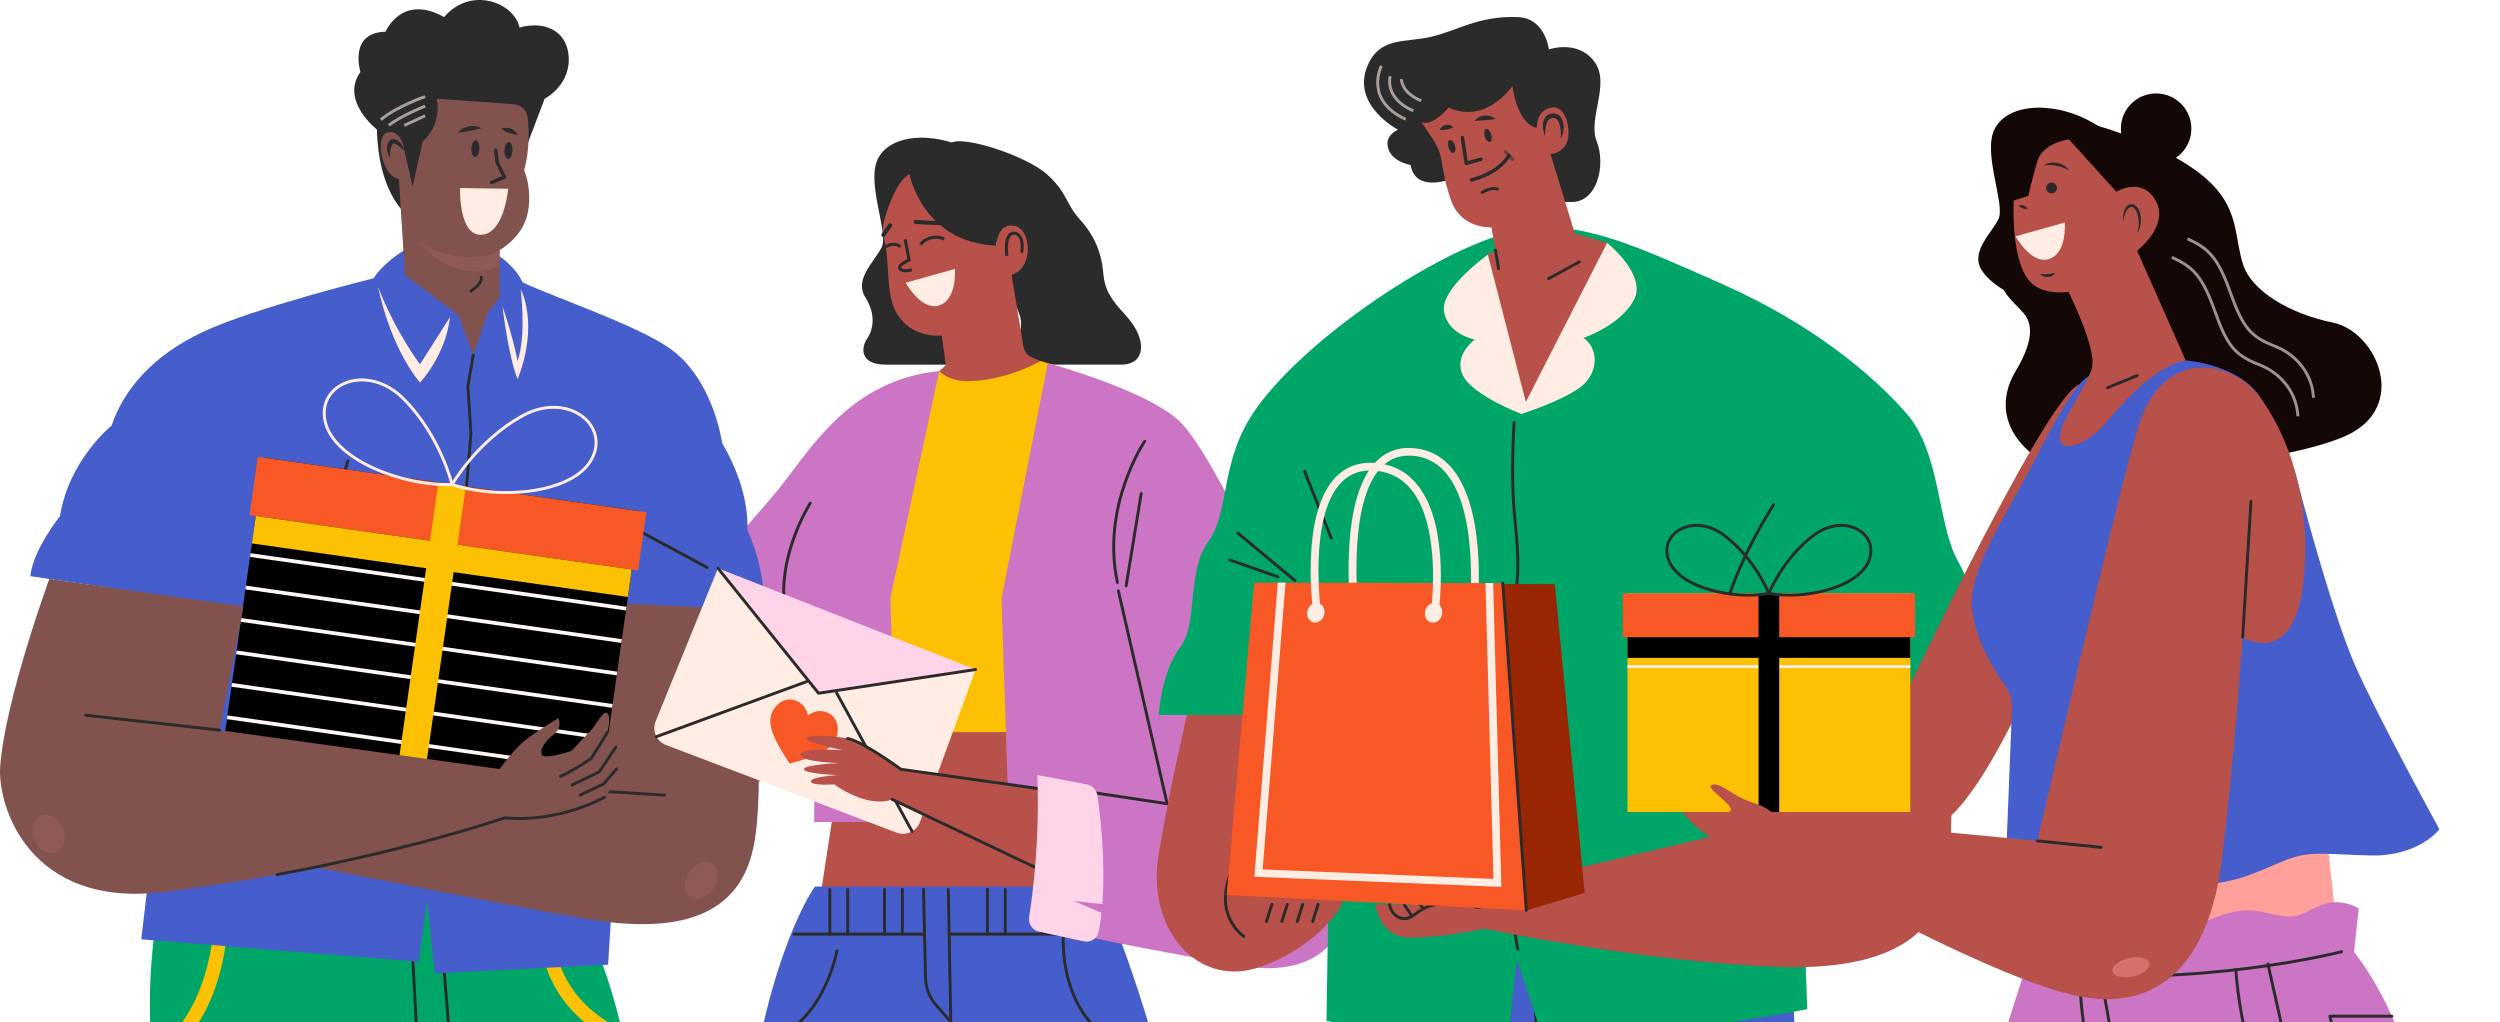
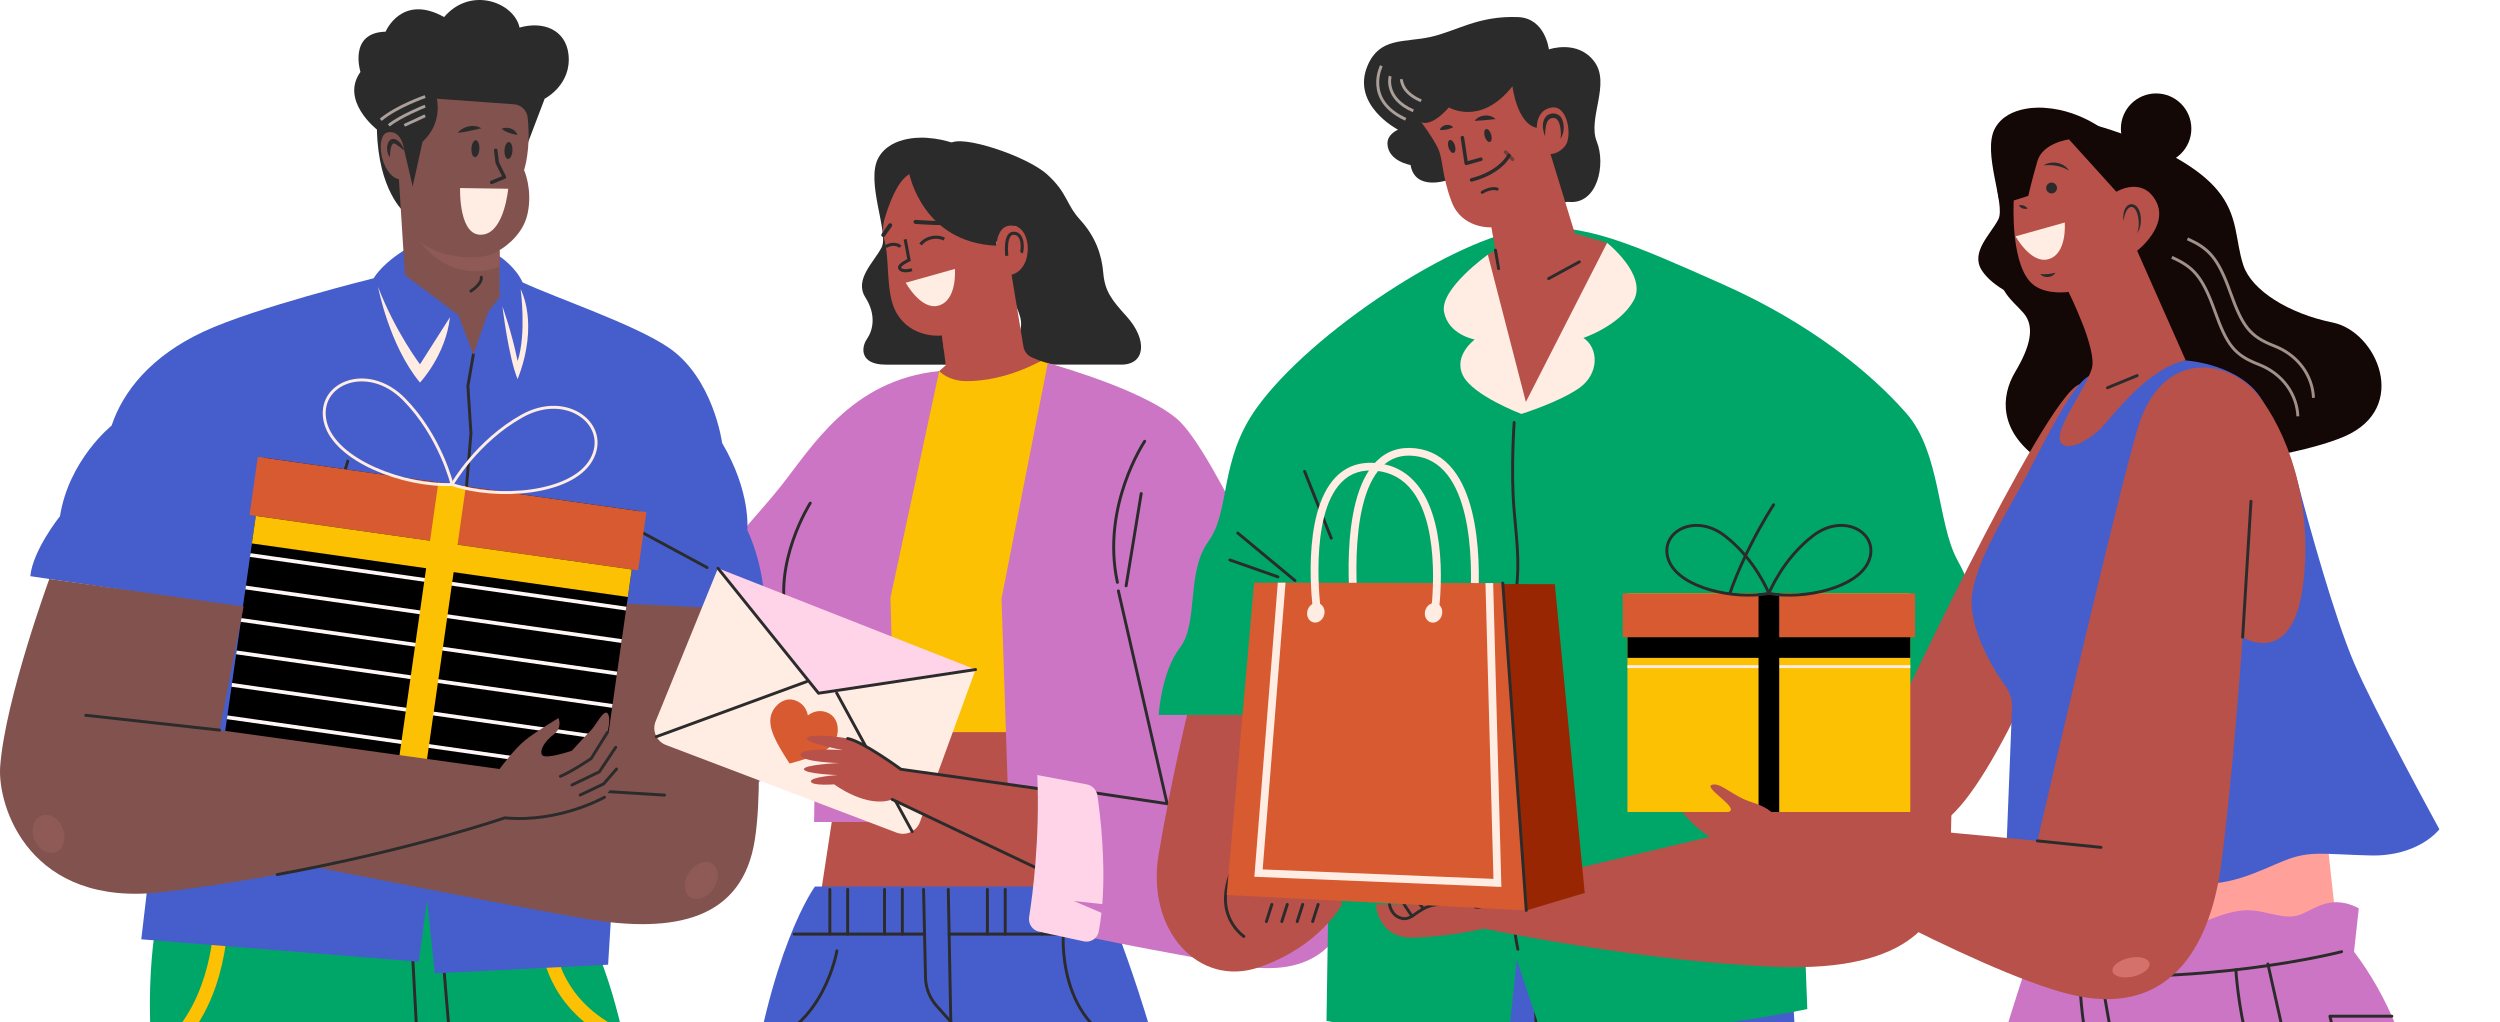
<svg xmlns="http://www.w3.org/2000/svg" width="328" height="134" viewBox="0 0 328 134" fill="none">
  <path d="M121.614 18.085C121.614 18.085 116.958 17.603 115.245 20.707C113.533 23.811 116.637 30.528 115.673 32.441C114.71 34.354 112.034 36.656 113.533 39.01C115.031 41.365 114.496 43.398 113.747 44.469C112.997 45.54 112.73 47.841 116.209 47.841C119.687 47.841 131.408 47.841 131.408 47.841L130.342 21.777C130.342 21.777 126.806 18.406 121.614 18.085Z" fill="#2B2B2B" />
  <path d="M124.665 18.833C124.665 18.833 122.791 28.038 131.034 31.838C131.034 31.838 131.438 29.633 132.96 29.644C134.793 29.657 135.877 35.759 132.545 35.477C132.545 35.477 132.104 35.919 132.746 38.367C133.388 40.816 134.271 41.619 133.87 43.264C133.468 44.91 132.826 47.84 135.355 47.84C137.884 47.84 143.945 47.84 147.116 47.84C150.287 47.84 150.594 44.591 147.799 41.498C145.912 39.41 144.949 38.246 144.748 35.798C144.547 33.35 143.678 30.991 141.718 28.841C139.811 26.749 140.092 25.349 137.403 22.9C134.713 20.452 126.016 17.589 124.665 18.833Z" fill="#2B2B2B" />
  <path d="M111.545 91.978L107.705 117.156H142.72L140.892 91.978H111.545Z" fill="#B75149" />
  <path d="M106.922 116.31H144.118C144.118 116.31 159.74 147.989 165.413 219.117H139.498L126.091 155.097H123.224L128.86 219.117H106.922C106.922 219.117 95.055 169.008 97.945 146.771C100.835 124.534 106.922 116.31 106.922 116.31Z" fill="#465ECB" />
  <path d="M111.503 96.053C111.503 96.27 110.297 85.124 112.817 74.07C115.59 61.899 120.737 49.701 120.737 49.701L123.225 48.685L136.526 47.365L140.892 48.685L137.389 96.052" fill="#FDC103" />
  <path d="M123.224 48.685L116.828 78.426L117.613 107.847H106.811L106.922 98.241L83.388 112.145L84.392 84.075C84.392 84.075 98.381 68.892 102.426 63.815C106.471 58.738 111.642 49.835 123.224 48.685Z" fill="#CC75C4" />
  <path d="M106.305 66.011C106.305 66.011 101.265 73.907 103.306 81.426C105.347 88.945 106.922 98.24 106.922 98.24" stroke="#2B2B2B" stroke-width="0.386" stroke-miterlimit="10" stroke-linecap="round" stroke-linejoin="round" />
  <path d="M99.82 76.811L104.573 86.528" stroke="#2B2B2B" stroke-width="0.386" stroke-miterlimit="10" stroke-linecap="round" stroke-linejoin="round" />
  <path d="M104.185 122.554H121.169" stroke="#2B2B2B" stroke-width="0.386" stroke-miterlimit="10" stroke-linecap="round" stroke-linejoin="round" />
  <path d="M124.525 122.554H142.794" stroke="#2B2B2B" stroke-width="0.386" stroke-miterlimit="10" stroke-linecap="round" stroke-linejoin="round" />
  <path d="M108.876 116.69V122.554" stroke="#2B2B2B" stroke-width="0.386" stroke-miterlimit="10" stroke-linecap="round" stroke-linejoin="round" />
  <path d="M111.214 116.69V122.554" stroke="#2B2B2B" stroke-width="0.386" stroke-miterlimit="10" stroke-linecap="round" stroke-linejoin="round" />
  <path d="M116.05 116.69V122.554" stroke="#2B2B2B" stroke-width="0.386" stroke-miterlimit="10" stroke-linecap="round" stroke-linejoin="round" />
  <path d="M118.389 116.69V122.554" stroke="#2B2B2B" stroke-width="0.386" stroke-miterlimit="10" stroke-linecap="round" stroke-linejoin="round" />
  <path d="M129.545 116.69V122.554" stroke="#2B2B2B" stroke-width="0.386" stroke-miterlimit="10" stroke-linecap="round" stroke-linejoin="round" />
  <path d="M131.884 116.69V122.554" stroke="#2B2B2B" stroke-width="0.386" stroke-miterlimit="10" stroke-linecap="round" stroke-linejoin="round" />
  <path d="M136.72 116.69V122.554" stroke="#2B2B2B" stroke-width="0.386" stroke-miterlimit="10" stroke-linecap="round" stroke-linejoin="round" />
  <path d="M139.059 116.69V122.554" stroke="#2B2B2B" stroke-width="0.386" stroke-miterlimit="10" stroke-linecap="round" stroke-linejoin="round" />
  <path d="M124.414 116.69L125.146 155.097" stroke="#2B2B2B" stroke-width="0.386" stroke-miterlimit="10" stroke-linecap="round" stroke-linejoin="round" />
  <path d="M121.169 116.69L121.429 128.27C121.46 129.644 121.98 130.96 122.896 131.984L124.744 134.052" stroke="#2B2B2B" stroke-width="0.386" stroke-miterlimit="10" stroke-linecap="round" stroke-linejoin="round" />
  <path d="M139.498 122.922C139.498 122.922 138.653 137.292 151.805 138.072" stroke="#2B2B2B" stroke-width="0.386" stroke-miterlimit="10" stroke-linecap="round" stroke-linejoin="round" />
  <path d="M109.803 124.751C109.803 124.751 108.05 135.024 99.569 137.013" stroke="#2B2B2B" stroke-width="0.386" stroke-miterlimit="10" stroke-linecap="round" stroke-linejoin="round" />
  <path d="M119.315 22.845C119.315 22.845 121.042 31.831 130.738 32.237C130.738 32.237 130.789 29.14 133.124 29.647C135.459 30.155 135.51 35.334 132.718 36.044L134.271 45.457C134.379 46.107 134.814 46.657 135.424 46.909L136.526 47.366C136.526 47.366 132.058 50.006 126.829 50.006C124.391 50.006 123.224 48.687 123.224 48.687L124.087 47.925L123.579 44.016C123.579 44.016 119.569 44.536 117.573 40.967C116.156 38.433 116.764 34.038 116.02 31.449C115.759 30.54 115.806 29.573 116.072 28.666C116.651 26.698 117.755 23.708 119.315 22.845Z" fill="#B75149" />
  <path opacity="0.7" d="M123.58 44.015C126.423 43.927 129.202 40.918 130.421 38.558C130.421 38.558 130.04 44.155 123.821 45.875L123.58 44.015Z" fill="#B75149" />
  <path d="M132.096 33.569C132.096 33.569 131.704 30.524 133.048 30.599C134.393 30.675 134.152 32.96 134 33.15" stroke="#2B2B2B" stroke-width="0.406" stroke-miterlimit="10" />
  <path d="M122.413 22.074C122.413 22.074 123.518 26.935 130.421 29.76" stroke="#2B2B2B" stroke-width="0.386" stroke-miterlimit="10" stroke-linecap="round" stroke-linejoin="round" />
  <path d="M126.417 23.583C126.417 23.583 128.404 26.542 132.043 27.987" stroke="#2B2B2B" stroke-width="0.386" stroke-miterlimit="10" stroke-linecap="round" stroke-linejoin="round" />
  <path d="M120.787 32.084C121.244 31.348 122.667 30.765 123.885 31.373" stroke="#2B2B2B" stroke-width="0.406" stroke-miterlimit="10" />
  <path d="M118.757 31.399L119.265 34.115C119.265 34.115 117.919 34.724 118.021 35.131C118.122 35.537 118.833 35.639 119.645 35.385" stroke="#2B2B2B" stroke-width="0.406" stroke-miterlimit="10" />
  <path opacity="0.5" d="M127.923 34.005C128.377 35.062 127.882 36.289 126.819 36.745C125.756 37.202 124.526 36.714 124.073 35.657C123.619 34.6 124.114 33.373 125.176 32.917C126.24 32.461 127.469 32.948 127.923 34.005Z" fill="#B75149" />
  <path d="M118.122 32.388C117.704 31.893 116.633 32.008 116.226 32.388" stroke="#2B2B2B" stroke-width="0.406" stroke-miterlimit="10" />
  <path d="M120.121 29.114C120.121 29.114 122.509 29.286 123.885 29.267" stroke="#2B2B2B" stroke-width="0.532" stroke-miterlimit="10" stroke-linecap="round" stroke-linejoin="round" />
  <path d="M116.789 29.553L115.891 30.829" stroke="#2B2B2B" stroke-width="0.532" stroke-miterlimit="10" stroke-linecap="round" stroke-linejoin="round" />
  <path d="M118.83 37.093L125.281 35.283C125.281 35.283 125.636 39.498 123.047 40.118C120.792 40.657 118.83 37.093 118.83 37.093Z" fill="#FFECE3" />
  <path d="M55.78 155.89L57.303 186.209L16.622 183.822C16.572 180.098 17.689 174.511 17.689 174.511C14.811 165.2 18.67 155.042 18.67 155.042C17.621 144.885 19.952 138.621 19.952 138.621C18.83 125.077 21.356 117.036 21.356 117.036L54.763 115.219L74.401 118.163C79.617 123.448 82.284 138.451 82.284 138.451C88.379 142.345 90.653 157.863 90.653 157.863C97.989 164.635 98.341 175.695 98.341 175.695C100.442 180.605 103.181 188.9 103.181 188.9L63.732 186.586L55.78 155.89Z" fill="#00A668" />
  <path d="M54.062 124.027L55.78 155.89" stroke="#2B2B2B" stroke-width="0.386" stroke-miterlimit="10" stroke-linecap="round" stroke-linejoin="round" />
  <path d="M58.037 124.571C58.037 124.571 58.827 134.277 59.165 138.002C59.503 141.726 54.921 143.87 54.921 143.87" stroke="#2B2B2B" stroke-width="0.386" stroke-miterlimit="10" stroke-linecap="round" stroke-linejoin="round" />
  <path d="M19.449 140.365C19.728 139.227 19.953 138.621 19.953 138.621C19.936 138.415 19.923 138.215 19.907 138.012C27.62 132.988 28.013 121.724 28.016 121.602L29.822 121.647C29.818 121.794 29.717 125.298 28.306 129.406C26.54 134.545 23.488 138.312 19.449 140.365Z" fill="#FDC103" />
  <path d="M81.563 135.051C81.766 135.915 81.926 136.653 82.043 137.22C72.087 133.276 71.167 125.012 71.133 124.658L72.93 124.48C72.961 124.777 73.737 131.388 81.563 135.051Z" fill="#FDC103" />
  <path d="M3.976 75.593C4.315 72.155 7.87 67.72 7.87 67.72C9.056 60.303 14.642 55.839 14.642 55.839C16.165 51.268 19.89 46.697 26.662 43.529C33.433 40.361 49.008 36.515 49.008 36.515C50.87 33.612 55.103 31.672 55.103 31.672L65.542 33.627C65.542 33.627 67.637 34.994 68.561 37.047C73.167 39.184 83.164 42.53 87.671 45.568C93.616 49.575 94.744 58.124 94.744 58.124C98.574 64.624 98.042 69.511 98.042 69.511C100.489 74.845 100.338 80.038 100.338 80.038L82.697 79.573L79.782 126.568L57.049 127.702L56.031 118.164L54.933 126.179L18.535 123.238L23.783 78.535L3.976 75.593Z" fill="#465ECB" />
  <path d="M62.1 46.527L61.388 50.647L61.789 56.854L60.322 74.46" stroke="#2B2B2B" stroke-width="0.386" stroke-miterlimit="10" stroke-linecap="round" stroke-linejoin="round" />
  <path d="M59.036 41.618L55.103 47.797C55.103 47.797 51.886 43.565 49.601 37.64C49.601 37.64 51.04 45.286 55.103 50.195C55.103 50.195 58.484 46.612 59.036 41.618Z" fill="#FFECE3" />
  <path d="M65.918 40.207C65.918 40.207 67.122 43.48 67.912 47.374C69.097 43.763 68.307 37.95 68.307 37.95C68.307 37.95 70.79 42.352 67.912 49.744C66.727 46.923 65.918 40.207 65.918 40.207Z" fill="#FFECE3" />
  <path d="M98.102 79.98L76.617 78.928L74.401 103.664L35.21 112.551C35.21 112.551 64.442 118.392 76.616 120.508C88.791 122.625 97.425 120.508 99.033 110.182C100.642 99.854 98.102 79.98 98.102 79.98Z" fill="#82524E" />
  <path d="M90.412 114.451C89.609 115.656 89.671 117.108 90.552 117.697C91.434 118.285 92.8 117.786 93.603 116.582C94.407 115.377 94.344 113.925 93.463 113.336C92.582 112.749 91.216 113.248 90.412 114.451Z" fill="#8F5A56" />
  <path d="M77.387 103.709L87.183 104.319" stroke="#2B2B2B" stroke-width="0.386" stroke-miterlimit="10" stroke-linecap="round" stroke-linejoin="round" />
  <path d="M45.622 60.493C45.622 60.493 44.776 64.895 40.035 68.111" stroke="#2B2B2B" stroke-width="0.386" stroke-miterlimit="10" stroke-linecap="round" stroke-linejoin="round" />
  <path d="M46.017 67.406C46.017 67.406 43.478 69.551 40.036 70.284" stroke="#2B2B2B" stroke-width="0.386" stroke-miterlimit="10" stroke-linecap="round" stroke-linejoin="round" />
  <path d="M80.891 79.136L76.617 78.927C76.617 78.927 76.778 77.989 76.856 77.733C77.175 76.702 77.87 74.536 77.914 70.788C77.914 70.788 79.494 67.279 78.507 63.23" fill="#465ECB" />
  <path d="M79.706 67.406L92.77 74.46" stroke="#2B2B2B" stroke-width="0.386" stroke-miterlimit="10" stroke-linecap="round" stroke-linejoin="round" />
  <path d="M53.046 27.847C53.046 27.847 49.63 25.028 49.45 16.992C49.45 16.992 44.592 13.213 47.291 9.435C47.291 9.435 45.672 4.277 50.59 4.157C50.59 4.157 52.689 -0.881 58.266 2.238C61.805 -1.901 67.503 0.378 68.162 3.617C71.341 2.718 74.204 3.946 74.58 7.096C75.059 11.114 71.461 12.951 71.461 12.951L68.942 19.573L53.046 27.847Z" fill="#2B2B2B" />
  <path d="M57.303 12.95C57.303 12.95 58.15 16.11 55.441 18.593L54.143 24.462L53.015 19.609C53.015 19.609 52.732 17.07 50.927 17.352C49.121 17.634 49.967 23.052 52.337 23.503L53.127 36.087L60.125 41.335L62.1 46.527L64.075 40.883L65.542 39.021V32.814C65.542 32.814 68.528 31.185 69.21 28.074C69.916 24.857 68.759 22.318 68.759 22.318C68.759 22.318 69.695 19.552 69.229 15.408C69.125 14.482 68.384 13.753 67.454 13.686L57.303 12.95Z" fill="#82524E" />
  <path d="M65.542 32.815C63.229 34.55 57.261 33.746 55.103 31.672C55.103 31.672 58.841 37.428 65.542 34.973V32.815Z" fill="#8F5A56" />
  <path d="M63.144 36.37C63.144 36.37 63.398 37.09 61.789 38.19" stroke="#2B2B2B" stroke-width="0.386" stroke-miterlimit="10" stroke-linecap="round" stroke-linejoin="round" />
  <path d="M51.153 20.626C50.259 19.501 51.071 17.186 52.513 18.745C52.814 19.116 53.403 20.162 52.605 19.406L52.192 19.088C51.931 18.884 51.607 18.756 51.561 18.847C51.206 19.17 51.177 20.078 51.153 20.626Z" fill="#2B2B2B" />
  <path opacity="0.6" d="M55.78 12.669C55.78 12.669 52.029 13.967 49.954 15.716" stroke="#FFECE3" stroke-width="0.386" stroke-miterlimit="10" />
  <path opacity="0.6" d="M55.78 13.924C55.78 13.924 52.547 15.209 51.011 16.45" stroke="#FFECE3" stroke-width="0.386" stroke-miterlimit="10" />
  <path opacity="0.6" d="M55.78 15.187L53.046 16.449" stroke="#FFECE3" stroke-width="0.386" stroke-miterlimit="10" />
  <path d="M61.648 28.328C61.648 28.671 62.261 28.949 63.017 28.949C63.773 28.949 64.385 28.671 64.385 28.328C64.385 27.986 63.773 27.708 63.017 27.708C62.261 27.708 61.648 27.986 61.648 28.328Z" fill="#FFA19A" />
  <path d="M29.225 98.179L78.549 105.204L83.978 67.081L34.654 60.056L29.225 98.179Z" fill="black" />
-   <path d="M32.738 67.572L83.719 74.833L84.806 67.199L33.825 59.938L32.738 67.572Z" fill="#F85826" />
+   <path d="M32.738 67.572L83.719 74.833L84.806 67.199L33.825 59.938L32.738 67.572Z" fill="#D85A30" />
  <path d="M82.156 79.849L32.831 72.825" stroke="#FFF7F5" stroke-width="0.496" stroke-miterlimit="10" />
  <path d="M81.55 84.106L32.225 77.082" stroke="#FFF7F5" stroke-width="0.496" stroke-miterlimit="10" />
  <path d="M80.944 88.362L31.619 81.338" stroke="#FFF7F5" stroke-width="0.496" stroke-miterlimit="10" />
  <path d="M80.337 92.618L31.013 85.595" stroke="#FFF7F5" stroke-width="0.496" stroke-miterlimit="10" />
  <path d="M79.731 96.875L30.407 89.852" stroke="#FFF7F5" stroke-width="0.496" stroke-miterlimit="10" />
  <path d="M79.125 101.132L29.8 94.108" stroke="#FFF7F5" stroke-width="0.496" stroke-miterlimit="10" />
  <path d="M52.081 101.434L55.688 101.948L61.118 63.825L57.51 63.311L52.081 101.434Z" fill="#FDC103" />
  <path d="M33.562 67.691L33.048 71.298L82.372 78.323L82.886 74.716L33.562 67.691Z" fill="#FDC103" />
  <path d="M59.312 63.567C59.312 63.567 57.78 57.194 52.98 52.353C48.181 47.512 41.46 50.325 42.681 55.377C43.902 60.43 53.063 63.841 59.312 63.567Z" stroke="#FFECE3" stroke-width="0.386" stroke-miterlimit="10" stroke-linecap="round" stroke-linejoin="round" />
  <path d="M59.312 63.567C59.312 63.567 62.562 57.876 68.522 54.567C74.482 51.257 80.15 55.834 77.567 60.346C74.985 64.856 65.235 65.575 59.312 63.567Z" stroke="#FFECE3" stroke-width="0.386" stroke-miterlimit="10" stroke-linecap="round" stroke-linejoin="round" />
  <path d="M6.471 75.963L31.966 79.572L28.805 95.79L65.542 100.895C65.542 100.895 67.404 98.33 68.871 97.145C70.338 95.96 73.272 94.21 73.272 94.21C73.272 94.21 73.837 95.452 72.652 96.355C71.467 97.257 70.733 98.443 71.129 99.063C71.524 99.684 75.022 98.499 75.022 98.499C75.022 98.499 76.828 96.524 77.506 95.847C78.183 95.169 79.199 93.025 79.706 93.59C80.214 94.154 79.706 96.073 79.706 96.073C79.706 96.073 80.793 94.796 81.3 95.071C81.808 95.346 80.778 98.048 80.778 98.048C80.778 98.048 81.738 96.806 82.076 97.314C82.415 97.822 80.891 100.895 80.891 100.895C80.891 100.895 82.23 99.74 82.125 100.418C82.019 101.094 79.311 104.593 79.311 104.593C79.311 104.593 73.386 107.979 66.219 107.302C66.219 107.302 47.041 113.929 21.357 117.036C3.863 119.153 -0.378 105.791 0.026 100.516C0.703 91.671 6.471 75.963 6.471 75.963Z" fill="#82524E" />
  <path d="M79.311 104.594C79.311 104.594 73.386 107.98 66.22 107.302C66.22 107.302 54.168 111.467 36.376 114.742" stroke="#2B2B2B" stroke-width="0.386" stroke-miterlimit="10" stroke-linecap="round" stroke-linejoin="round" />
  <path d="M79.707 96.072L77.562 99.515C77.562 99.515 75.022 101.236 73.527 101.856" stroke="#2B2B2B" stroke-width="0.386" stroke-miterlimit="10" stroke-linecap="round" stroke-linejoin="round" />
  <path d="M80.778 98.047L78.634 101.264L75.051 102.985" stroke="#2B2B2B" stroke-width="0.386" stroke-miterlimit="10" stroke-linecap="round" stroke-linejoin="round" />
  <path d="M80.891 100.896L79.198 102.844L76.123 104.311" stroke="#2B2B2B" stroke-width="0.386" stroke-miterlimit="10" stroke-linecap="round" stroke-linejoin="round" />
  <path d="M28.805 95.79L11.256 93.844" stroke="#2B2B2B" stroke-width="0.386" stroke-miterlimit="10" stroke-linecap="round" stroke-linejoin="round" />
  <path d="M4.509 110.155C5.032 111.47 6.291 112.205 7.32 111.795C8.349 111.385 8.759 109.987 8.236 108.672C7.713 107.357 6.455 106.623 5.425 107.032C4.396 107.442 3.986 108.84 4.509 110.155Z" fill="#8F5A56" />
  <path d="M65.038 19.722L65.239 21.347L66.179 23.238L64.505 23.929" stroke="#2B2B2B" stroke-width="0.46" stroke-miterlimit="10" stroke-linecap="round" stroke-linejoin="round" />
  <path d="M66.674 24.765L60.362 24.672C60.362 24.672 60.121 31.456 63.535 30.747C66.202 30.192 66.674 24.765 66.674 24.765Z" fill="#FFECE3" />
  <path d="M62.893 19.536C62.859 20.151 62.598 20.636 62.311 20.62C62.023 20.605 61.817 20.093 61.851 19.479C61.885 18.864 62.145 18.378 62.433 18.394C62.72 18.41 62.926 18.921 62.893 19.536Z" fill="#2B2B2B" />
  <path d="M67.231 19.774C67.197 20.389 66.937 20.874 66.649 20.858C66.361 20.842 66.155 20.331 66.189 19.716C66.223 19.102 66.484 18.616 66.771 18.632C67.059 18.648 67.265 19.159 67.231 19.774Z" fill="#2B2B2B" />
  <path d="M60.038 17.429C60.76 16.564 62.164 16.216 63.152 16.833C62.065 17.069 61.17 17.316 60.038 17.429Z" fill="#2B2B2B" />
  <path d="M65.791 16.912C66.572 16.54 67.591 16.893 67.914 17.709C67.052 17.567 66.523 17.394 65.791 16.912Z" fill="#2B2B2B" />
  <path d="M137.466 47.65C137.466 47.65 149.675 50.92 154.447 54.981C159.219 59.043 169.866 83.033 173.739 93.159C179.273 107.628 182.268 130.119 162.57 126.667C142.872 123.215 139.731 122.199 139.731 122.199V112.35L132.414 109.202L131.398 78.538L137.466 47.65Z" fill="#CC75C4" />
  <path d="M146.73 77.522L153.127 105.445L140.892 103.617" stroke="#2B2B2B" stroke-width="0.386" stroke-miterlimit="10" stroke-linecap="round" stroke-linejoin="round" />
  <path d="M150.182 57.898C150.182 57.898 144.439 66.395 146.603 76.405" stroke="#2B2B2B" stroke-width="0.386" stroke-miterlimit="10" stroke-linecap="round" stroke-linejoin="round" />
  <path d="M149.726 64.754L147.746 76.862" stroke="#2B2B2B" stroke-width="0.386" stroke-miterlimit="10" stroke-linecap="round" stroke-linejoin="round" />
  <path d="M153.128 105.445L162.672 106.766" stroke="#2B2B2B" stroke-width="0.386" stroke-miterlimit="10" stroke-linecap="round" stroke-linejoin="round" />
  <path d="M163.585 102.525L155.894 104.886" stroke="#2B2B2B" stroke-width="0.386" stroke-miterlimit="10" stroke-linecap="round" stroke-linejoin="round" />
  <path d="M94.198 74.556L127.999 87.842L106.924 91.87L94.198 74.556Z" fill="#FFD3E8" />
  <path d="M127.999 87.842L108.351 91.08C107.677 91.155 107.01 90.882 106.584 90.354L94.198 74.556L86.02 94.632C85.518 95.866 86.129 97.272 87.375 97.746L117.632 109.242C118.88 109.716 120.273 109.068 120.714 107.808L127.999 87.842Z" fill="#FFECE3" />
  <path d="M86.106 96.655L105.833 89.425" stroke="#2B2B2B" stroke-width="0.386" stroke-miterlimit="10" stroke-linecap="round" stroke-linejoin="round" />
  <path d="M109.773 90.922L119.68 109.106" stroke="#2B2B2B" stroke-width="0.386" stroke-miterlimit="10" stroke-linecap="round" stroke-linejoin="round" />
-   <path d="M108.485 93.467C107.035 92.916 105.991 93.874 105.991 93.874C105.991 93.874 105.847 92.465 104.397 91.914C102.947 91.363 101.659 92.488 101.236 93.601C100.566 95.364 101.918 97.594 103.595 100.18C106.565 99.36 109.057 98.591 109.728 96.828C110.151 95.715 109.934 94.018 108.485 93.467Z" fill="#F85826" />
+   <path d="M108.485 93.467C107.035 92.916 105.991 93.874 105.991 93.874C105.991 93.874 105.847 92.465 104.397 91.914C102.947 91.363 101.659 92.488 101.236 93.601C100.566 95.364 101.918 97.594 103.595 100.18C106.565 99.36 109.057 98.591 109.728 96.828C110.151 95.715 109.934 94.018 108.485 93.467Z" fill="#D85A30" />
  <path d="M127.999 87.842L107.393 90.951L94.198 74.556" stroke="#2B2B2B" stroke-width="0.386" stroke-miterlimit="10" stroke-linecap="round" stroke-linejoin="round" />
  <path d="M137.93 103.707L118.198 100.927C118.198 100.927 113.217 97.272 111.214 96.892C109.212 96.511 105.861 96.283 105.861 96.892C105.861 97.501 110.582 98.414 110.582 98.414C110.582 98.414 104.947 98.034 105.023 99.023C105.099 100.014 110.125 100.111 110.125 100.111C110.125 100.111 105.404 100.318 105.48 100.927C105.556 101.536 109.896 101.688 109.896 101.688C109.896 101.688 106.317 101.917 106.394 102.526C106.469 103.135 109.44 102.907 109.44 102.907C109.44 102.907 113.705 106.106 117.055 104.887L136.931 114.33L137.93 103.707Z" fill="#B75149" />
  <path d="M117.056 104.887L136.932 114.33" stroke="#2B2B2B" stroke-width="0.386" stroke-miterlimit="10" stroke-linecap="round" stroke-linejoin="round" />
  <path d="M136.932 114.33L137.931 103.707L118.199 100.928C118.199 100.928 113.218 97.272 111.215 96.892" stroke="#2B2B2B" stroke-width="0.386" stroke-miterlimit="10" stroke-linecap="round" stroke-linejoin="round" />
  <path d="M140.892 118.213L144.62 118.621C145.073 112.91 144.351 106.904 143.981 104.374C143.873 103.631 143.305 103.044 142.568 102.906L136.094 101.688C136.438 110.024 135.504 117.255 135.02 120.325C134.881 121.209 135.454 122.047 136.328 122.236L142.197 123.505C143.087 123.698 143.979 123.131 144.149 122.235C144.302 121.432 144.422 120.604 144.513 119.765L140.892 118.213Z" fill="#FFD3E8" />
  <path d="M235.112 128.578L240.223 218.991L208.952 218.862L204.322 154.631L200.52 154.312C200.52 154.312 196.94 191.882 198.416 218.862H168.173C168.173 218.862 166.764 202.046 168.173 182.09C169.582 162.134 176.074 130.684 176.074 130.684L200.035 122.861L235.112 128.578Z" fill="#465ECB" />
  <path d="M202.096 154.445L201.298 126.231" stroke="#2B2B2B" stroke-width="0.386" stroke-miterlimit="10" stroke-linecap="round" stroke-linejoin="round" />
  <path d="M197.147 129.035V141.176C197.147 143.549 198.389 145.749 200.421 146.976L201.91 147.874" stroke="#2B2B2B" stroke-width="0.386" stroke-miterlimit="10" stroke-linecap="round" stroke-linejoin="round" />
  <path d="M224.499 131.483C224.499 131.483 223.98 146.492 236.133 146.651" stroke="#2B2B2B" stroke-width="0.386" stroke-miterlimit="10" stroke-linecap="round" stroke-linejoin="round" />
  <path d="M182.302 132.257C182.302 132.257 181.941 144.736 173.047 146.65" stroke="#2B2B2B" stroke-width="0.386" stroke-miterlimit="10" stroke-linecap="round" stroke-linejoin="round" />
  <path d="M260.367 95.242C260.367 95.242 260.057 91.936 259.742 86.356C259.426 80.776 259.437 78.297 256.802 73.465C254.167 68.633 254.633 59.387 250.138 54.253C245.643 49.119 237.738 42.492 225.958 37.267C214.179 32.043 207.732 29.111 200.415 30.008C190.991 31.163 172.03 43.565 164.89 53.497C159.895 60.446 161.481 66.981 158.536 71.043C155.591 75.104 157.296 81.706 154.816 84.961C152.336 88.216 152.026 93.796 152.026 93.796H174.656L174.036 133.94C181.82 135.547 190.054 136.161 197.913 136.204L199.004 125.918L202.437 136.17C221.411 135.771 237.118 132.39 237.118 132.39L235.723 95.242H260.367Z" fill="#00A668" />
  <path d="M203.213 6.481C203.213 6.481 206.988 5.151 209.172 8.078C211.355 11.004 208.269 15.528 209.493 18.561C210.716 21.594 209.588 26.855 205.821 26.49C204.171 26.331 197.52 30.268 195.178 28.618C192.836 26.969 189.962 23.616 189.962 23.616C189.962 23.616 185.652 25.16 185.067 21.647C185.067 21.647 182.129 21.172 182.034 18.88C181.981 17.603 183.417 17.017 183.417 17.017C183.417 17.017 177.223 13.799 179.426 8.61C181.023 4.85 184.216 5.613 187.675 4.85C191.134 4.086 193.908 2.035 199.169 2.242C202.754 2.384 203.213 6.481 203.213 6.481Z" fill="#2B2B2B" />
  <path opacity="0.6" d="M181.236 8.636C181.236 8.636 178.921 13.13 184.428 15.652" stroke="#FFECE3" stroke-width="0.386" stroke-miterlimit="10" />
  <path opacity="0.6" d="M182.393 9.993C182.393 9.993 181.555 12.867 185.427 14.543" stroke="#FFECE3" stroke-width="0.386" stroke-miterlimit="10" />
  <path opacity="0.6" d="M183.872 10.392C183.872 10.392 183.79 12.108 186.464 13.226" stroke="#FFECE3" stroke-width="0.386" stroke-miterlimit="10" />
  <path d="M195.205 33.414C195.205 33.414 188.914 37.88 189.456 40.902C189.998 43.925 193.486 44.545 193.486 44.545C193.486 44.545 190.63 46.637 191.942 49.272C193.254 51.907 199.608 54.309 199.608 54.309C199.608 54.309 204.578 52.759 207.208 50.9C209.838 49.04 209.761 45.671 207.746 44.333C207.746 44.333 212.473 42.762 214.333 39.43C216.192 36.097 210.85 31.863 210.85 31.863L195.205 33.414Z" fill="#FFECE3" />
  <path d="M198.657 55.43C198.657 55.43 198.198 61.878 198.657 66.987C199.116 72.095 199.475 74.862 198.657 79.067C197.839 83.271 197.95 88.06 198.453 92.371C198.956 96.681 199.525 98.81 198.602 105.089C197.679 111.368 198.145 119.764 199.145 124.547" stroke="#2B2B2B" stroke-width="0.386" stroke-miterlimit="10" stroke-linecap="round" stroke-linejoin="round" />
  <path d="M155.746 93.797C155.746 93.797 153.733 102.018 152.026 112.014C150.318 122.011 157.236 129.65 165.219 126.894C173.201 124.139 176.074 118.654 176.074 118.654L172.91 107.64L174.655 93.797H155.746V93.797Z" fill="#B75149" />
  <path d="M171.165 61.848L174.655 70.606" stroke="#2B2B2B" stroke-width="0.386" stroke-miterlimit="10" stroke-linecap="round" stroke-linejoin="round" />
  <path d="M232.695 66.227C232.695 66.227 227.025 74.803 225.55 83.028" stroke="#2B2B2B" stroke-width="0.386" stroke-miterlimit="10" stroke-linecap="round" stroke-linejoin="round" />
  <path d="M169.901 76.166L162.398 69.939" stroke="#2B2B2B" stroke-width="0.386" stroke-miterlimit="10" stroke-linecap="round" stroke-linejoin="round" />
  <path d="M167.666 75.687L161.36 73.466" stroke="#2B2B2B" stroke-width="0.386" stroke-miterlimit="10" stroke-linecap="round" stroke-linejoin="round" />
  <path d="M163.196 112.014C163.196 112.014 161.121 113.682 160.801 117.354C160.482 121.026 163.196 122.861 163.196 122.861" stroke="#2B2B2B" stroke-width="0.386" stroke-miterlimit="10" stroke-linecap="round" stroke-linejoin="round" />
  <path d="M166.868 118.661L166.15 120.907" stroke="#2B2B2B" stroke-width="0.386" stroke-miterlimit="10" stroke-linecap="round" stroke-linejoin="round" />
  <path d="M168.891 118.661L168.173 120.907" stroke="#2B2B2B" stroke-width="0.386" stroke-miterlimit="10" stroke-linecap="round" stroke-linejoin="round" />
  <path d="M170.914 118.661L170.195 120.907" stroke="#2B2B2B" stroke-width="0.386" stroke-miterlimit="10" stroke-linecap="round" stroke-linejoin="round" />
  <path d="M172.937 118.661L172.219 120.907" stroke="#2B2B2B" stroke-width="0.386" stroke-miterlimit="10" stroke-linecap="round" stroke-linejoin="round" />
  <path d="M201.63 16.777C201.63 16.777 201.511 14.383 203.626 14.103C205.741 13.824 206.26 17.935 205.382 19.092C204.504 20.25 203.426 20.209 203.426 20.209L206.619 30.627L210.85 31.863L200.194 52.737L195.205 33.413L196.203 32.822L195.684 29.828C195.684 29.828 191.812 30.067 190.455 26.476C189.098 22.884 189.378 20.888 188.62 19.372C187.861 17.855 186.464 16.019 186.464 16.019C186.464 16.019 187.662 16.83 190.096 14.089C190.096 14.089 194.247 16.618 198.438 11.31C198.438 11.31 198.996 16.219 201.63 16.777Z" fill="#B75149" />
  <path opacity="0.5" d="M195.684 29.829C198.77 29.842 201.484 27.767 202.496 26.623C202.496 26.623 201.858 30.995 196.031 31.829L195.684 29.829Z" fill="#B75149" />
  <path d="M196.203 32.822L196.615 35.243" stroke="#2B2B2B" stroke-width="0.386" stroke-miterlimit="10" stroke-linecap="round" stroke-linejoin="round" />
  <path d="M207.208 34.357L203.181 36.551" stroke="#2B2B2B" stroke-width="0.386" stroke-miterlimit="10" stroke-linecap="round" stroke-linejoin="round" />
  <path d="M202.708 17.869C202.382 17.042 202.186 15.872 202.954 15.171C203.548 14.677 204.549 14.84 204.887 15.525C205.3 16.369 205.247 17.447 204.73 18.214C204.854 17.644 204.779 17.063 204.681 16.531C204.562 16.003 204.311 15.521 203.91 15.486C203.454 15.429 203.081 15.672 202.919 16.19C202.753 16.691 202.725 17.279 202.708 17.869Z" fill="#2B2B2B" />
  <path d="M191.865 18.056L192.371 21.435L194.287 20.89" stroke="#2B2B2B" stroke-width="0.46" stroke-miterlimit="10" stroke-linecap="round" stroke-linejoin="round" />
  <path d="M197.54 19.951L198.457 20.909" stroke="#2B2B2B" stroke-width="0.46" stroke-miterlimit="10" stroke-linecap="round" stroke-linejoin="round" />
  <path d="M194.465 25.239C194.465 25.239 195.551 24.521 196.429 24.813" stroke="#2B2B2B" stroke-width="0.386" stroke-miterlimit="10" stroke-linecap="round" stroke-linejoin="round" />
  <path d="M190.887 19.088C191.028 19.554 190.954 19.989 190.721 20.059C190.488 20.13 190.185 19.809 190.043 19.343C189.903 18.878 189.977 18.442 190.21 18.372C190.443 18.301 190.746 18.622 190.887 19.088Z" fill="#2B2B2B" />
  <path d="M195.641 17.649C195.782 18.114 195.707 18.55 195.475 18.62C195.242 18.691 194.938 18.37 194.797 17.904C194.656 17.438 194.73 17.003 194.964 16.933C195.196 16.862 195.5 17.182 195.641 17.649Z" fill="#2B2B2B" />
  <path d="M193.469 15.86C194.078 15.018 195.473 14.905 196.223 15.625C195.243 15.745 194.482 15.796 193.469 15.86Z" fill="#2B2B2B" />
  <path d="M188.888 17.05C189.145 16.365 190.148 16.138 190.659 16.696C189.976 17.009 189.638 17.087 188.888 17.05Z" fill="#2B2B2B" />
  <path opacity="0.5" d="M200.248 20.237C200.248 21.354 199.342 22.26 198.225 22.26C197.108 22.26 196.203 21.355 196.203 20.237C196.203 19.121 197.108 18.215 198.225 18.215C199.342 18.215 200.248 19.12 200.248 20.237Z" fill="#B75149" />
  <path d="M197.978 20.39C197.978 20.39 196.934 22.605 193.076 23.603" stroke="#2B2B2B" stroke-width="0.46" stroke-miterlimit="10" stroke-linecap="round" stroke-linejoin="round" />
  <path d="M227.437 95.243L228.714 108.756L193.623 117.057C193.623 117.057 188.803 114.283 187.046 114.741C185.29 115.199 192.12 118.657 189.441 118.657C186.691 118.657 180.501 118.657 180.501 118.657C180.501 118.657 180.742 123.182 185.491 123.022C190.239 122.862 194.729 121.843 194.729 121.843C194.729 121.843 215.623 126.215 233.184 126.854C250.745 127.493 255.294 120.681 255.814 112.592C256.332 104.504 255.814 95.244 255.814 95.244H227.437V95.243Z" fill="#B75149" />
  <path d="M182.302 118.657C182.302 118.657 182.501 120.228 184.018 120.508C185.534 120.787 186.213 118.563 189.247 118.657" stroke="#2B2B2B" stroke-width="0.386" stroke-miterlimit="10" stroke-linecap="round" stroke-linejoin="round" />
  <path d="M184.218 118.656L185.257 120.203" stroke="#2B2B2B" stroke-width="0.386" stroke-miterlimit="10" stroke-linecap="round" stroke-linejoin="round" />
  <path d="M186.293 118.656L186.766 119.218" stroke="#2B2B2B" stroke-width="0.386" stroke-miterlimit="10" stroke-linecap="round" stroke-linejoin="round" />
  <path d="M193.278 118.657C193.278 118.657 193.438 119.722 195.566 118.285" stroke="#2B2B2B" stroke-width="0.386" stroke-miterlimit="10" stroke-linecap="round" stroke-linejoin="round" />
  <path d="M228.714 108.756L238.936 106.1" stroke="#2B2B2B" stroke-width="0.386" stroke-miterlimit="10" stroke-linecap="round" stroke-linejoin="round" />
  <path opacity="0.5" d="M250.815 119.769C249.889 121.073 248.614 121.757 247.967 121.297C247.32 120.838 247.546 119.409 248.472 118.105C249.398 116.801 250.673 116.117 251.32 116.577C251.966 117.036 251.74 118.466 250.815 119.769Z" fill="#B75149" />
  <path d="M193.706 81.351L192.703 81.224C192.72 81.091 194.318 67.9 189.876 62.265C188.748 60.834 187.305 60.011 185.587 59.82C183.833 59.625 182.422 60.097 181.269 61.264C176.521 66.074 178.275 80.695 178.292 80.842L177.289 80.966C177.212 80.346 175.458 65.712 180.549 60.555C181.915 59.174 183.647 58.587 185.698 58.816C187.696 59.038 189.369 59.989 190.67 61.64C195.373 67.608 193.776 80.792 193.706 81.351Z" fill="#FFECE3" />
  <path d="M171.365 76.583L200.248 119.447L207.917 117.154L203.991 76.641L171.365 76.583Z" fill="#992602" />
-   <path d="M164.539 76.442L160.941 117.427L200.248 119.447L197.165 76.501L164.539 76.442Z" fill="#F85826" />
+   <path d="M164.539 76.442L160.941 117.427L200.248 119.447L197.165 76.501L164.539 76.442Z" fill="#D85A30" />
  <path d="M200.248 119.447L197.165 76.501" stroke="#2B2B2B" stroke-width="0.386" stroke-miterlimit="10" stroke-linecap="round" stroke-linejoin="round" />
  <path d="M173.722 80.709C173.522 81.399 172.874 81.817 172.273 81.643C171.672 81.469 171.347 80.769 171.547 80.079C171.747 79.389 172.396 78.971 172.997 79.145C173.597 79.319 173.922 80.019 173.722 80.709Z" fill="#FFECE3" />
  <path d="M189.169 80.719C188.969 81.409 188.32 81.827 187.72 81.653C187.119 81.479 186.794 80.779 186.994 80.089C187.194 79.399 187.843 78.981 188.443 79.155C189.044 79.328 189.369 80.029 189.169 80.719Z" fill="#FFECE3" />
  <path d="M188.711 80.703L187.711 80.557C187.727 80.447 189.266 69.549 185.281 64.384C184.108 62.864 182.547 61.986 180.643 61.775C178.713 61.559 177.186 62.057 175.981 63.296C171.644 67.747 173.281 80.054 173.298 80.178L172.296 80.316C172.224 79.79 170.575 67.396 175.257 62.591C176.674 61.136 178.525 60.521 180.755 60.769C182.943 61.013 184.735 62.022 186.082 63.768C190.329 69.272 188.778 80.239 188.711 80.703Z" fill="#FFECE3" />
  <path d="M194.893 76.496L195.941 115.309L165.663 114.066L168.663 76.449L167.648 76.447L164.571 115.033L196.981 116.364L195.904 76.498L194.893 76.496Z" fill="#FFECE3" />
  <path d="M290.89 24.908C293.722 28.283 293.235 31.529 294.33 34.813C295.425 38.096 300.272 41.145 306.057 42.318C311.843 43.491 316.221 53.498 307.621 57.25C299.021 61.002 272.362 63.739 267.359 60.143C262.355 56.547 262.433 52.09 264.388 48.807C266.343 45.523 267.046 42.865 265.483 41.067C263.919 39.269 261.125 37.471 263.148 34.031C265.17 30.591 264.623 29.262 263.059 27.62C261.495 25.978 259.957 18.305 274.094 16.2C274.094 16.2 286.121 19.225 290.89 24.908Z" fill="#130805" />
  <path d="M305.06 107.832L306.532 121.239L267.388 124.864L267.309 111.174L305.06 107.832Z" fill="#FFA19A" />
  <path d="M272.841 50.408C268.183 51.976 247.142 97.11 247.142 97.11L228.064 105.933L229.481 109.102C229.481 109.102 250.452 111.173 255.178 107.685C262.065 102.602 271.479 77.855 271.479 77.855L272.841 50.408Z" fill="#B75149" />
  <path d="M213.522 106.536H250.631V77.854H213.522V106.536Z" fill="#FDC103" />
-   <path d="M212.899 83.598H251.254V77.854H212.899V83.598Z" fill="#F85826" />
+   <path d="M212.899 83.598H251.254V77.854H212.899V83.598Z" fill="#D85A30" />
  <path d="M250.631 87.461H213.522" stroke="#FFECE3" stroke-width="0.386" stroke-miterlimit="10" />
  <path d="M230.72 106.536H233.433V77.854H230.72V106.536Z" fill="black" />
  <path d="M213.522 83.598V86.311H250.631V83.598H213.522Z" fill="black" />
  <path d="M232.077 77.854C232.077 77.854 230.278 73.316 226.23 70.251C222.183 67.184 217.523 69.964 218.953 73.562C220.384 77.159 227.497 78.713 232.077 77.854Z" stroke="#2B2B2B" stroke-width="0.386" stroke-miterlimit="10" stroke-linecap="round" stroke-linejoin="round" />
  <path d="M232.077 77.854C232.077 77.854 233.876 73.316 237.923 70.251C241.97 67.184 246.631 69.964 245.2 73.562C243.769 77.159 236.655 78.713 232.077 77.854Z" stroke="#2B2B2B" stroke-width="0.386" stroke-miterlimit="10" stroke-linecap="round" stroke-linejoin="round" />
  <path d="M286.77 47.288C286.77 47.288 294.155 47.768 296.853 52.606C299.55 57.443 300.271 58.715 301.575 63.685C302.878 68.656 306.23 80.827 308.846 86.965C311.463 93.103 320.048 108.802 320.048 108.802C320.048 108.802 317.35 112.4 310.972 112.236C304.594 112.073 303.123 111.583 299.77 112.89C296.418 114.199 292.166 116.733 286.442 115.752C280.719 114.771 276.876 114.199 274.014 115.18C271.153 116.161 267.146 117.174 263.058 115.973L263.976 92.828C264.015 91.827 263.712 90.846 263.126 90.033C261.75 88.127 259.252 84.179 258.725 80.021C258.091 75.024 263.222 67.593 266.247 61.706C269.272 55.819 272.466 49.768 274.263 49.278C276.059 48.787 286.77 47.288 286.77 47.288Z" fill="#465ECB" />
  <path d="M265.589 127.526C265.589 127.526 243.272 196.044 242.127 218.775H280.902C280.902 218.775 281.374 207.001 286.607 190.484L291.349 218.775H327.162C327.162 218.775 321.275 179.365 320.048 165.628C318.821 151.892 317.922 136.838 308.846 124.864L309.474 119.187C309.474 119.187 307.379 117.846 304.965 118.598C302.55 119.35 301.935 120.577 299.381 120.168C296.827 119.759 295.764 119.105 293.229 119.595C290.694 120.086 289.222 121.231 287.179 121.231C285.134 121.231 284.876 120.086 282.021 120.332C279.165 120.577 279.165 121.64 277.367 121.722C275.568 121.803 274.69 120.822 272.84 121.149C270.989 121.477 270.682 122.375 269.027 122.212C267.371 122.05 266.982 121.394 263.794 121.967L265.589 127.526Z" fill="#CC75C4" />
  <path d="M307.22 124.863C307.22 124.863 288.457 129.706 267.309 127.525" stroke="#2B2B2B" stroke-width="0.386" stroke-miterlimit="10" stroke-linecap="round" stroke-linejoin="round" />
  <path d="M285.788 185.742L275.651 128.052" stroke="#2B2B2B" stroke-width="0.386" stroke-miterlimit="10" stroke-linecap="round" stroke-linejoin="round" />
  <path d="M272.849 127.947C272.849 127.947 273.025 143.781 278.835 146.174" stroke="#2B2B2B" stroke-width="0.386" stroke-miterlimit="10" stroke-linecap="round" stroke-linejoin="round" />
  <path d="M297.549 126.477L318.256 218.775" stroke="#2B2B2B" stroke-width="0.386" stroke-miterlimit="10" stroke-linecap="round" stroke-linejoin="round" />
  <path d="M293.346 127.235C293.346 127.235 294.303 145.172 302.993 150.739" stroke="#2B2B2B" stroke-width="0.386" stroke-miterlimit="10" stroke-linecap="round" stroke-linejoin="round" />
  <path d="M313.811 133.327H305.685C305.685 133.327 308.982 148.999 318.345 149.764" stroke="#2B2B2B" stroke-width="0.386" stroke-miterlimit="10" stroke-linecap="round" stroke-linejoin="round" />
  <path d="M268.237 14.147C268.237 14.147 263.495 13.656 261.75 16.818C260.006 19.98 263.167 26.82 262.186 28.769C261.205 30.718 258.48 33.062 260.005 35.46C261.532 37.859 265.116 39.032 266.029 40.001C267.678 41.752 270.907 48.325 274.45 48.325C277.993 48.325 278.211 44.455 278.211 44.455L277.126 17.908C277.127 17.908 273.524 14.474 268.237 14.147Z" fill="#130805" />
  <path d="M271.453 18.289C271.453 18.289 268.02 18.725 267.311 21.124C266.602 23.522 266.112 25.702 266.112 25.702L264.204 26.302C264.204 26.302 263.667 35.203 266.929 37.477C268.728 38.73 271.399 38.294 271.399 38.294C271.399 38.294 275.16 45.817 274.452 48.324C273.743 50.832 269.546 56.283 270.309 57.918C271.072 59.553 274.288 57.645 275.814 56.01C277.341 54.374 281.865 48.269 286.771 47.288L280.393 32.898C280.393 32.898 284.645 29.627 282.846 26.357C281.047 23.086 277.667 25.158 277.667 25.158L271.453 18.289Z" fill="#B75149" />
  <path d="M278.594 29.055C278.26 26.067 280.929 26.011 280.895 28.962C280.88 29.537 280.745 30.146 280.366 30.581C280.612 30.068 280.624 29.508 280.594 28.971C280.332 26.409 278.88 26.651 278.594 29.055Z" fill="#2B2B2B" />
  <path opacity="0.4" d="M277.04 35.459C277.04 35.459 278.039 40.87 273.266 42.565C272.395 40.288 271.399 38.294 271.399 38.294C274.724 37.994 276.659 36.167 277.04 35.459Z" fill="#B75149" />
  <path d="M280.393 49.277L276.509 50.872" stroke="#2B2B2B" stroke-width="0.386" stroke-miterlimit="10" stroke-linecap="round" stroke-linejoin="round" />
  <path d="M264.858 26.956C265.33 26.841 265.733 26.98 266.03 27.365C265.557 27.481 265.156 27.339 264.858 26.956Z" fill="#2B2B2B" />
  <path d="M267.679 35.95C268.438 36.026 268.938 35.952 269.682 35.787C269.271 36.447 268.179 36.561 267.679 35.95Z" fill="#2B2B2B" />
  <path d="M268.116 21.696C269.159 21.017 270.781 21.297 271.453 22.378C270.387 21.746 269.34 21.579 268.116 21.696Z" fill="#2B2B2B" />
  <path opacity="0.4" d="M269.785 29.399C269.785 30.636 270.788 31.638 272.025 31.638C273.261 31.638 274.263 30.636 274.263 29.399C274.263 28.163 273.261 27.16 272.025 27.16C270.788 27.16 269.785 28.163 269.785 29.399Z" fill="#B75149" />
  <path d="M268.454 24.665C268.454 25.058 268.773 25.377 269.167 25.377C269.56 25.377 269.879 25.058 269.879 24.665C269.879 24.271 269.56 23.952 269.167 23.952C268.773 23.953 268.454 24.271 268.454 24.665Z" fill="#2B2B2B" />
  <path d="M282.883 21.505C285.436 21.505 287.506 19.435 287.506 16.881C287.506 14.328 285.436 12.258 282.883 12.258C280.329 12.258 278.259 14.328 278.259 16.881C278.259 19.435 280.329 21.505 282.883 21.505Z" fill="#130805" />
  <path d="M264.445 31.004L270.896 29.194C270.896 29.194 271.251 33.41 268.662 34.029C266.407 34.568 264.445 31.004 264.445 31.004Z" fill="#FFECE3" />
  <path d="M294.237 83.598C294.237 83.598 300.823 87.794 302.18 76.591C303.536 65.388 299.855 56.379 296.271 51.827C292.687 47.275 283.597 45.337 280.393 56.428C277.189 67.519 267.31 110.323 267.31 110.323L232.827 107.039C232.827 107.039 232.361 106.029 229.843 105.254C227.324 104.48 225.755 102.583 224.593 102.971C223.431 103.358 228.468 106.132 226.724 106.537H220.73C220.73 106.537 224.884 112.366 232.051 111.881C232.051 111.881 259.269 127.476 271.668 130.479C284.066 133.481 289.878 125.055 291.428 113.335C292.978 101.614 294.237 83.598 294.237 83.598Z" fill="#B75149" />
  <path d="M267.309 110.323L275.651 111.174" stroke="#2B2B2B" stroke-width="0.386" stroke-miterlimit="10" stroke-linecap="round" stroke-linejoin="round" />
  <path opacity="0.4" d="M277.166 127.448C277.317 128.121 278.522 128.424 279.858 128.126C281.195 127.828 282.158 127.041 282.007 126.368C281.857 125.695 280.652 125.392 279.315 125.69C277.978 125.988 277.016 126.775 277.166 127.448Z" fill="#FFA19A" />
  <path d="M294.237 83.597L295.329 65.767" stroke="#2B2B2B" stroke-width="0.386" stroke-miterlimit="10" stroke-linecap="round" stroke-linejoin="round" />
  <path opacity="0.6" d="M286.995 31.334C289.787 32.588 290.997 33.811 292.62 38.364C294.243 42.916 295.226 44.156 298.4 45.391C301.574 46.625 303.417 49.359 303.526 52.196" stroke="#FFECE3" stroke-width="0.386" stroke-miterlimit="10" />
  <path opacity="0.6" d="M284.947 33.76C287.739 35.013 288.949 36.237 290.572 40.789C292.196 45.342 293.178 46.582 296.352 47.816C299.526 49.051 301.369 51.785 301.479 54.621" stroke="#FFECE3" stroke-width="0.386" stroke-miterlimit="10" />
</svg>
